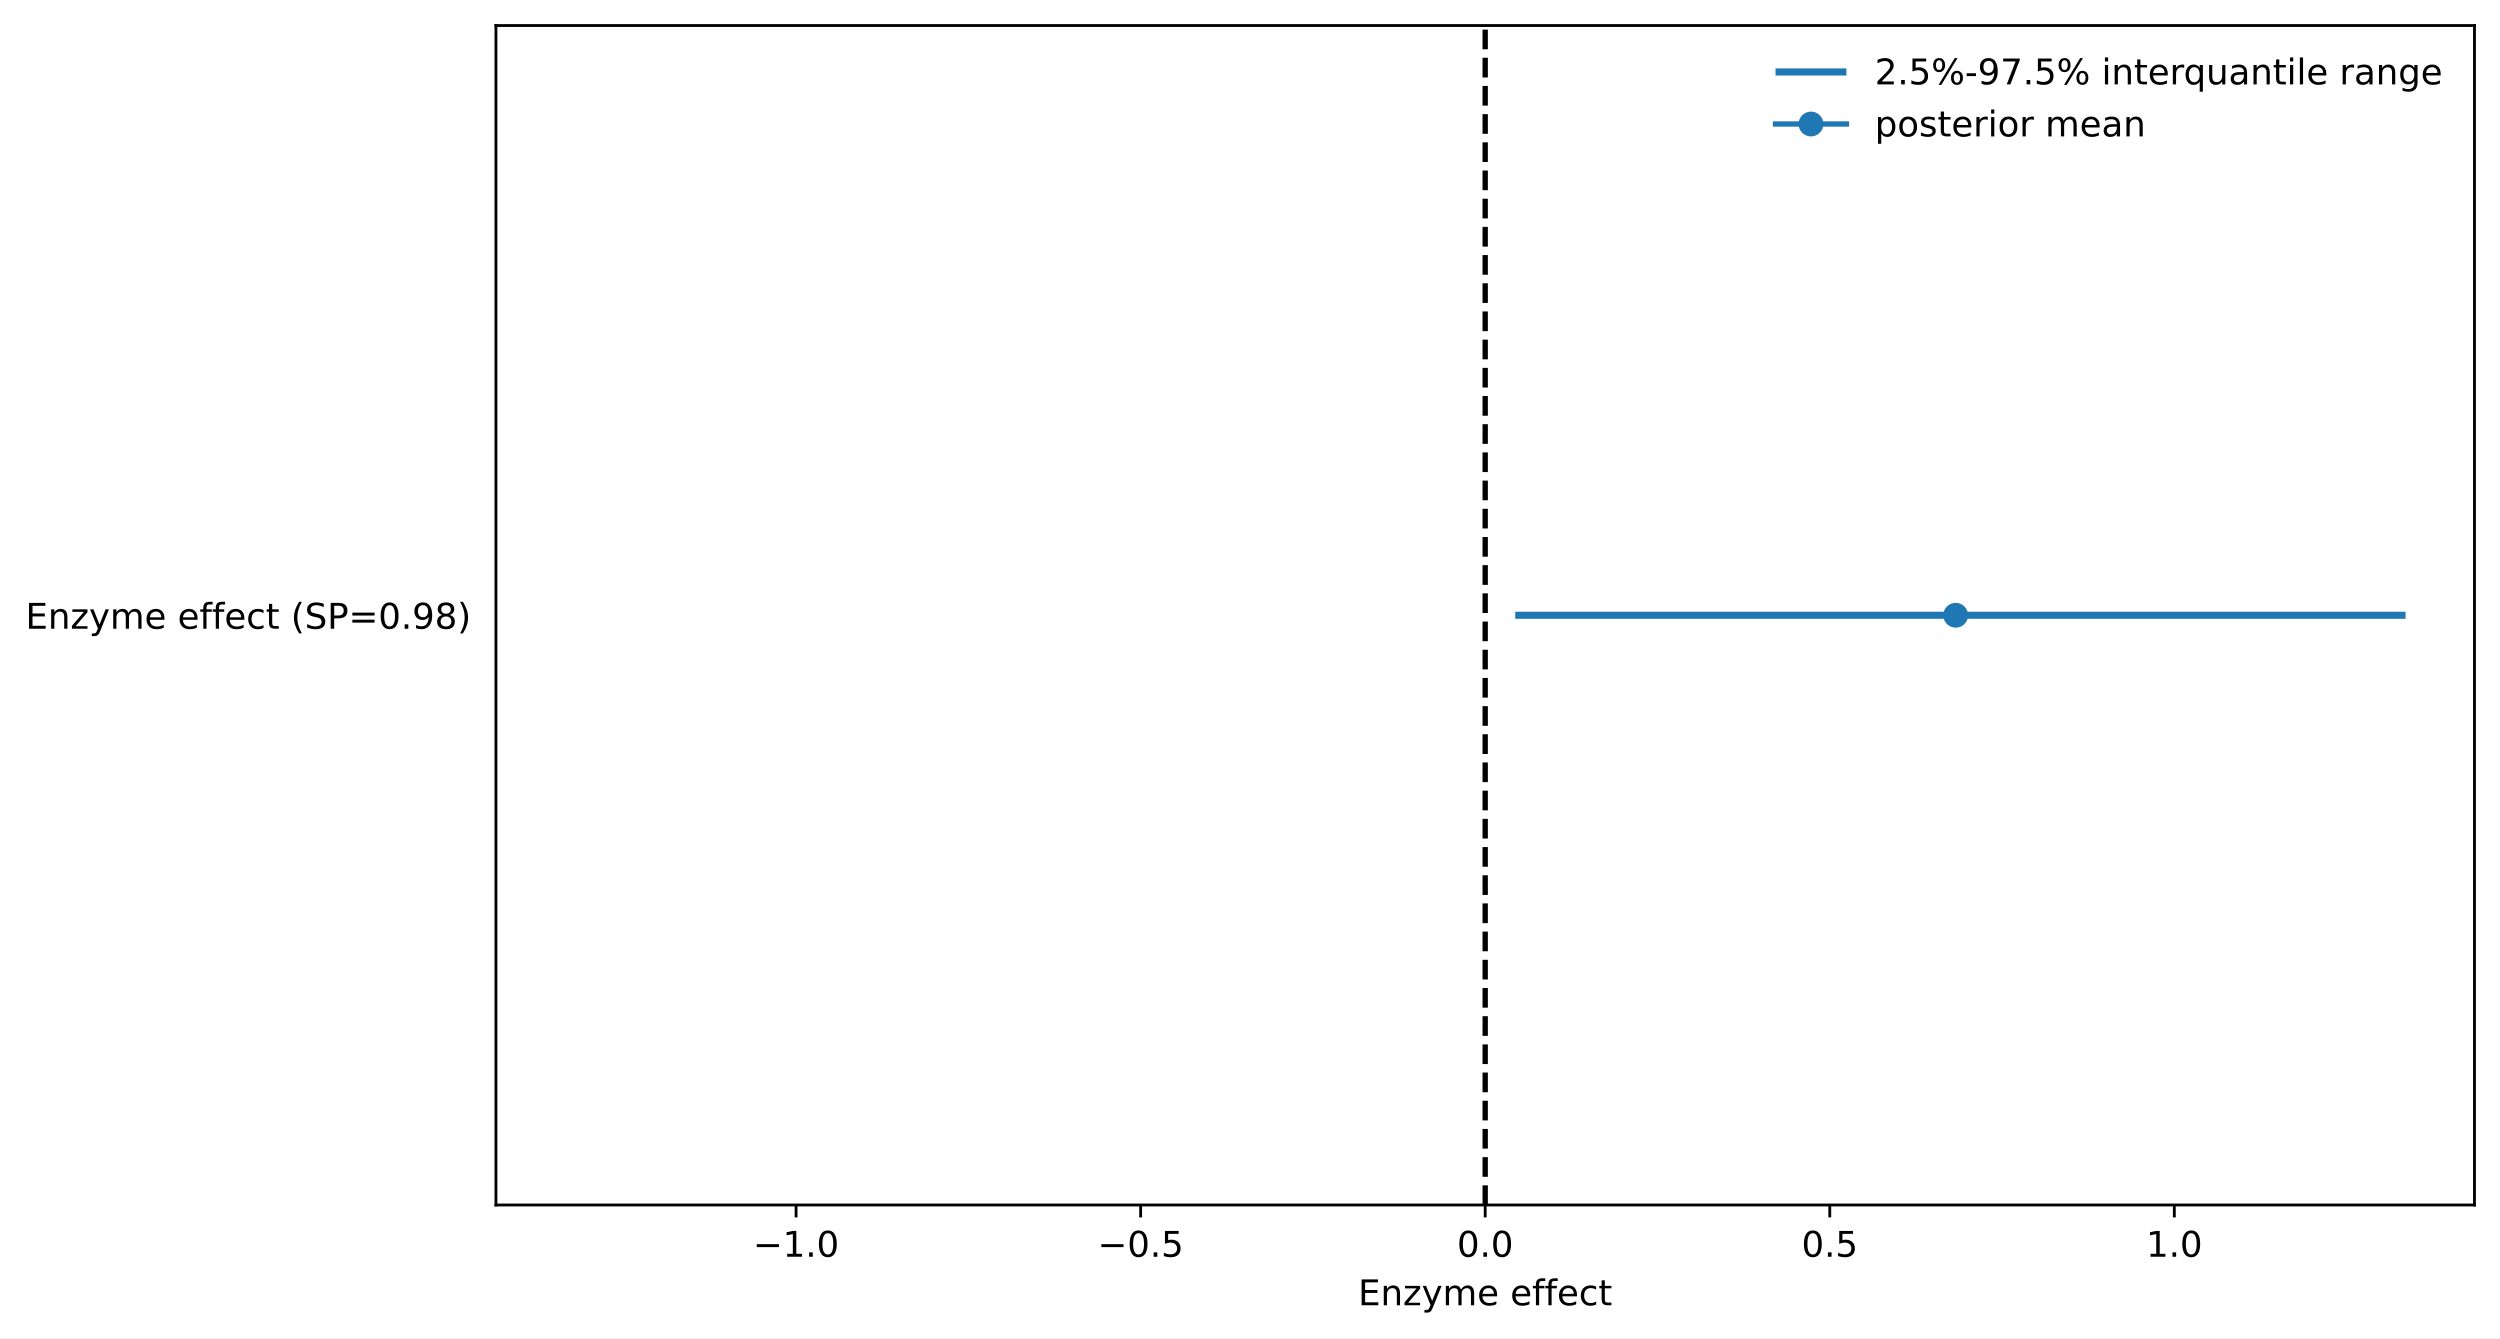
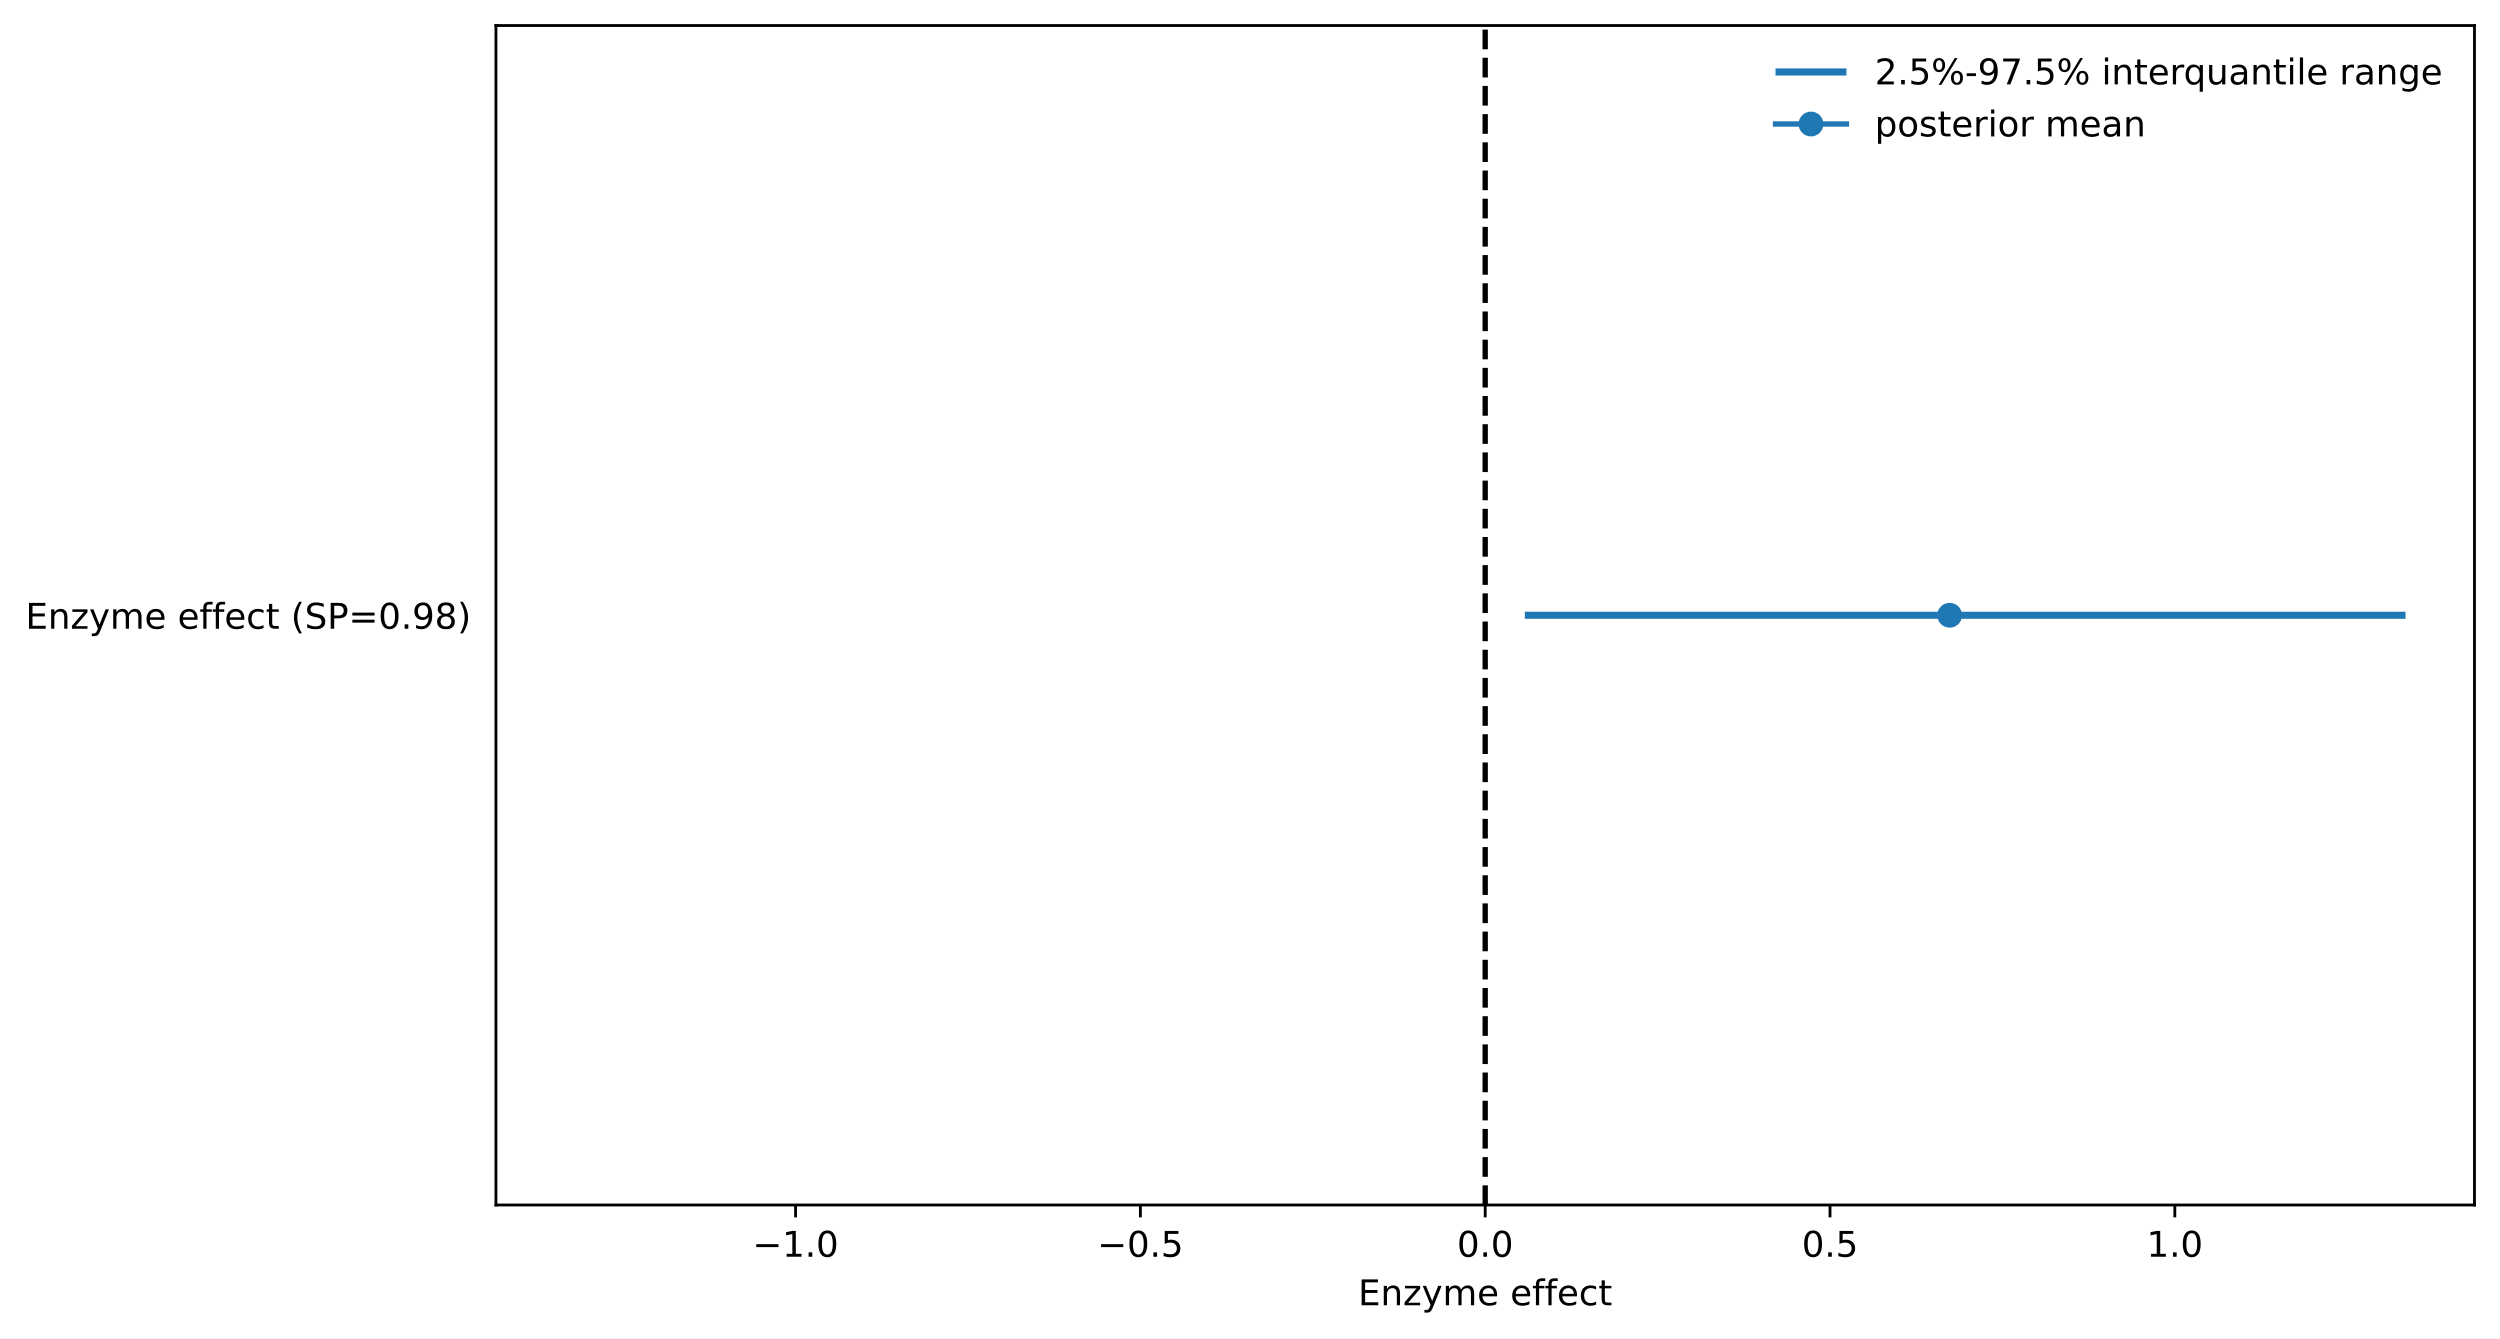
<svg xmlns="http://www.w3.org/2000/svg" xmlns:xlink="http://www.w3.org/1999/xlink" width="705.066pt" height="377.396pt" viewBox="0 0 705.066 377.396" version="1.1">
  <defs>
    <style type="text/css">*{stroke-linejoin: round; stroke-linecap: butt}</style>
  </defs>
  <g id="figure_1">
    <g id="patch_1">
      <path d="M 0 377.396  L 705.066 377.396  L 705.066 0  L 0 0  z " style="fill: #ffffff" />
    </g>
    <g id="axes_1">
      <g id="patch_2">
        <path d="M 139.866 339.84  L 697.866 339.84  L 697.866 7.2  L 139.866 7.2  z " style="fill: #ffffff" />
      </g>
      <g id="matplotlib.axis_1">
        <g id="xtick_1">
          <g id="line2d_1">
            <defs>
-               <path id="m5a4a6a58b0" d="M 0 0  L 0 3.5  " style="stroke: #000000; stroke-width: 0.8" />
-             </defs>
-             <g>
-               <use xlink:href="#m5a4a6a58b0" x="224.515" y="339.84" style="stroke: #000000; stroke-width: 0.8" />
+               <path id="m4d3c472b7f" d="M 0 0  L 0 3.5  " style="stroke: #000000; stroke-width: 0.8" />
+             </defs>
+             <g>
+               <use xlink:href="#m4d3c472b7f" x="224.374" y="339.84" style="stroke: #000000; stroke-width: 0.8" />
            </g>
          </g>
          <g id="text_1">
-             <g transform="translate(212.3733 354.4384) scale(0.1 -0.1)">
+             <g transform="translate(212.2325 354.4384) scale(0.1 -0.1)">
              <defs>
                <path id="DejaVuSans-2212" d="M 678 2272  L 4684 2272  L 4684 1741  L 678 1741  L 678 2272  z " transform="scale(0.015625)" />
                <path id="DejaVuSans-31" d="M 794 531  L 1825 531  L 1825 4091  L 703 3866  L 703 4441  L 1819 4666  L 2450 4666  L 2450 531  L 3481 531  L 3481 0  L 794 0  L 794 531  z " transform="scale(0.015625)" />
                <path id="DejaVuSans-2e" d="M 684 794  L 1344 794  L 1344 0  L 684 0  L 684 794  z " transform="scale(0.015625)" />
                <path id="DejaVuSans-30" d="M 2034 4250  Q 1547 4250 1301 3770  Q 1056 3291 1056 2328  Q 1056 1369 1301 889  Q 1547 409 2034 409  Q 2525 409 2770 889  Q 3016 1369 3016 2328  Q 3016 3291 2770 3770  Q 2525 4250 2034 4250  z M 2034 4750  Q 2819 4750 3233 4129  Q 3647 3509 3647 2328  Q 3647 1150 3233 529  Q 2819 -91 2034 -91  Q 1250 -91 836 529  Q 422 1150 422 2328  Q 422 3509 836 4129  Q 1250 4750 2034 4750  z " transform="scale(0.015625)" />
              </defs>
              <use xlink:href="#DejaVuSans-2212" />
              <use xlink:href="#DejaVuSans-31" transform="translate(83.78906 0)" />
              <use xlink:href="#DejaVuSans-2e" transform="translate(147.4121 0)" />
              <use xlink:href="#DejaVuSans-30" transform="translate(179.1992 0)" />
            </g>
          </g>
        </g>
        <g id="xtick_2">
          <g id="line2d_2">
            <g>
-               <use xlink:href="#m5a4a6a58b0" x="321.69" y="339.84" style="stroke: #000000; stroke-width: 0.8" />
+               <use xlink:href="#m4d3c472b7f" x="321.62" y="339.84" style="stroke: #000000; stroke-width: 0.8" />
            </g>
          </g>
          <g id="text_2">
-             <g transform="translate(309.5487 354.4384) scale(0.1 -0.1)">
+             <g transform="translate(309.4783 354.4384) scale(0.1 -0.1)">
              <defs>
                <path id="DejaVuSans-35" d="M 691 4666  L 3169 4666  L 3169 4134  L 1269 4134  L 1269 2991  Q 1406 3038 1543 3061  Q 1681 3084 1819 3084  Q 2600 3084 3056 2656  Q 3513 2228 3513 1497  Q 3513 744 3044 326  Q 2575 -91 1722 -91  Q 1428 -91 1123 -41  Q 819 9 494 109  L 494 744  Q 775 591 1075 516  Q 1375 441 1709 441  Q 2250 441 2565 725  Q 2881 1009 2881 1497  Q 2881 1984 2565 2268  Q 2250 2553 1709 2553  Q 1456 2553 1204 2497  Q 953 2441 691 2322  L 691 4666  z " transform="scale(0.015625)" />
              </defs>
              <use xlink:href="#DejaVuSans-2212" />
              <use xlink:href="#DejaVuSans-30" transform="translate(83.78906 0)" />
              <use xlink:href="#DejaVuSans-2e" transform="translate(147.4121 0)" />
              <use xlink:href="#DejaVuSans-35" transform="translate(179.1992 0)" />
            </g>
          </g>
        </g>
        <g id="xtick_3">
          <g id="line2d_3">
            <g>
-               <use xlink:href="#m5a4a6a58b0" x="418.866" y="339.84" style="stroke: #000000; stroke-width: 0.8" />
+               <use xlink:href="#m4d3c472b7f" x="418.866" y="339.84" style="stroke: #000000; stroke-width: 0.8" />
            </g>
          </g>
          <g id="text_3">
            <g transform="translate(410.9141 354.4384) scale(0.1 -0.1)">
              <use xlink:href="#DejaVuSans-30" />
              <use xlink:href="#DejaVuSans-2e" transform="translate(63.62305 0)" />
              <use xlink:href="#DejaVuSans-30" transform="translate(95.41016 0)" />
            </g>
          </g>
        </g>
        <g id="xtick_4">
          <g id="line2d_4">
            <g>
-               <use xlink:href="#m5a4a6a58b0" x="516.041" y="339.84" style="stroke: #000000; stroke-width: 0.8" />
+               <use xlink:href="#m4d3c472b7f" x="516.112" y="339.84" style="stroke: #000000; stroke-width: 0.8" />
            </g>
          </g>
          <g id="text_4">
-             <g transform="translate(508.0895 354.4384) scale(0.1 -0.1)">
+             <g transform="translate(508.1599 354.4384) scale(0.1 -0.1)">
              <use xlink:href="#DejaVuSans-30" />
              <use xlink:href="#DejaVuSans-2e" transform="translate(63.62305 0)" />
              <use xlink:href="#DejaVuSans-35" transform="translate(95.41016 0)" />
            </g>
          </g>
        </g>
        <g id="xtick_5">
          <g id="line2d_5">
            <g>
-               <use xlink:href="#m5a4a6a58b0" x="613.217" y="339.84" style="stroke: #000000; stroke-width: 0.8" />
+               <use xlink:href="#m4d3c472b7f" x="613.357" y="339.84" style="stroke: #000000; stroke-width: 0.8" />
            </g>
          </g>
          <g id="text_5">
-             <g transform="translate(605.265 354.4384) scale(0.1 -0.1)">
+             <g transform="translate(605.4058 354.4384) scale(0.1 -0.1)">
              <use xlink:href="#DejaVuSans-31" />
              <use xlink:href="#DejaVuSans-2e" transform="translate(63.62305 0)" />
              <use xlink:href="#DejaVuSans-30" transform="translate(95.41016 0)" />
            </g>
          </g>
        </g>
        <g id="text_6">
          <g transform="translate(383.0352 368.1166) scale(0.1 -0.1)">
            <defs>
              <path id="DejaVuSans-45" d="M 628 4666  L 3578 4666  L 3578 4134  L 1259 4134  L 1259 2753  L 3481 2753  L 3481 2222  L 1259 2222  L 1259 531  L 3634 531  L 3634 0  L 628 0  L 628 4666  z " transform="scale(0.015625)" />
              <path id="DejaVuSans-6e" d="M 3513 2113  L 3513 0  L 2938 0  L 2938 2094  Q 2938 2591 2744 2837  Q 2550 3084 2163 3084  Q 1697 3084 1428 2787  Q 1159 2491 1159 1978  L 1159 0  L 581 0  L 581 3500  L 1159 3500  L 1159 2956  Q 1366 3272 1645 3428  Q 1925 3584 2291 3584  Q 2894 3584 3203 3211  Q 3513 2838 3513 2113  z " transform="scale(0.015625)" />
              <path id="DejaVuSans-7a" d="M 353 3500  L 3084 3500  L 3084 2975  L 922 459  L 3084 459  L 3084 0  L 275 0  L 275 525  L 2438 3041  L 353 3041  L 353 3500  z " transform="scale(0.015625)" />
              <path id="DejaVuSans-79" d="M 2059 -325  Q 1816 -950 1584 -1140  Q 1353 -1331 966 -1331  L 506 -1331  L 506 -850  L 844 -850  Q 1081 -850 1212 -737  Q 1344 -625 1503 -206  L 1606 56  L 191 3500  L 800 3500  L 1894 763  L 2988 3500  L 3597 3500  L 2059 -325  z " transform="scale(0.015625)" />
              <path id="DejaVuSans-6d" d="M 3328 2828  Q 3544 3216 3844 3400  Q 4144 3584 4550 3584  Q 5097 3584 5394 3201  Q 5691 2819 5691 2113  L 5691 0  L 5113 0  L 5113 2094  Q 5113 2597 4934 2840  Q 4756 3084 4391 3084  Q 3944 3084 3684 2787  Q 3425 2491 3425 1978  L 3425 0  L 2847 0  L 2847 2094  Q 2847 2600 2669 2842  Q 2491 3084 2119 3084  Q 1678 3084 1418 2786  Q 1159 2488 1159 1978  L 1159 0  L 581 0  L 581 3500  L 1159 3500  L 1159 2956  Q 1356 3278 1631 3431  Q 1906 3584 2284 3584  Q 2666 3584 2933 3390  Q 3200 3197 3328 2828  z " transform="scale(0.015625)" />
              <path id="DejaVuSans-65" d="M 3597 1894  L 3597 1613  L 953 1613  Q 991 1019 1311 708  Q 1631 397 2203 397  Q 2534 397 2845 478  Q 3156 559 3463 722  L 3463 178  Q 3153 47 2828 -22  Q 2503 -91 2169 -91  Q 1331 -91 842 396  Q 353 884 353 1716  Q 353 2575 817 3079  Q 1281 3584 2069 3584  Q 2775 3584 3186 3129  Q 3597 2675 3597 1894  z M 3022 2063  Q 3016 2534 2758 2815  Q 2500 3097 2075 3097  Q 1594 3097 1305 2825  Q 1016 2553 972 2059  L 3022 2063  z " transform="scale(0.015625)" />
              <path id="DejaVuSans-20" transform="scale(0.015625)" />
              <path id="DejaVuSans-66" d="M 2375 4863  L 2375 4384  L 1825 4384  Q 1516 4384 1395 4259  Q 1275 4134 1275 3809  L 1275 3500  L 2222 3500  L 2222 3053  L 1275 3053  L 1275 0  L 697 0  L 697 3053  L 147 3053  L 147 3500  L 697 3500  L 697 3744  Q 697 4328 969 4595  Q 1241 4863 1831 4863  L 2375 4863  z " transform="scale(0.015625)" />
              <path id="DejaVuSans-63" d="M 3122 3366  L 3122 2828  Q 2878 2963 2633 3030  Q 2388 3097 2138 3097  Q 1578 3097 1268 2742  Q 959 2388 959 1747  Q 959 1106 1268 751  Q 1578 397 2138 397  Q 2388 397 2633 464  Q 2878 531 3122 666  L 3122 134  Q 2881 22 2623 -34  Q 2366 -91 2075 -91  Q 1284 -91 818 406  Q 353 903 353 1747  Q 353 2603 823 3093  Q 1294 3584 2113 3584  Q 2378 3584 2631 3529  Q 2884 3475 3122 3366  z " transform="scale(0.015625)" />
              <path id="DejaVuSans-74" d="M 1172 4494  L 1172 3500  L 2356 3500  L 2356 3053  L 1172 3053  L 1172 1153  Q 1172 725 1289 603  Q 1406 481 1766 481  L 2356 481  L 2356 0  L 1766 0  Q 1100 0 847 248  Q 594 497 594 1153  L 594 3053  L 172 3053  L 172 3500  L 594 3500  L 594 4494  L 1172 4494  z " transform="scale(0.015625)" />
            </defs>
            <use xlink:href="#DejaVuSans-45" />
            <use xlink:href="#DejaVuSans-6e" transform="translate(63.18359 0)" />
            <use xlink:href="#DejaVuSans-7a" transform="translate(126.5625 0)" />
            <use xlink:href="#DejaVuSans-79" transform="translate(179.0527 0)" />
            <use xlink:href="#DejaVuSans-6d" transform="translate(238.2324 0)" />
            <use xlink:href="#DejaVuSans-65" transform="translate(335.6445 0)" />
            <use xlink:href="#DejaVuSans-20" transform="translate(397.168 0)" />
            <use xlink:href="#DejaVuSans-65" transform="translate(428.9551 0)" />
            <use xlink:href="#DejaVuSans-66" transform="translate(490.4785 0)" />
            <use xlink:href="#DejaVuSans-66" transform="translate(525.6836 0)" />
            <use xlink:href="#DejaVuSans-65" transform="translate(560.8887 0)" />
            <use xlink:href="#DejaVuSans-63" transform="translate(622.4121 0)" />
            <use xlink:href="#DejaVuSans-74" transform="translate(677.3926 0)" />
          </g>
        </g>
      </g>
      <g id="matplotlib.axis_2">
        <g id="ytick_1" />
        <g id="ytick_2">
          <g id="text_7">
            <g transform="translate(7.2 177.3192) scale(0.1 -0.1)">
              <defs>
                <path id="DejaVuSans-28" d="M 1984 4856  Q 1566 4138 1362 3434  Q 1159 2731 1159 2009  Q 1159 1288 1364 580  Q 1569 -128 1984 -844  L 1484 -844  Q 1016 -109 783 600  Q 550 1309 550 2009  Q 550 2706 781 3412  Q 1013 4119 1484 4856  L 1984 4856  z " transform="scale(0.015625)" />
                <path id="DejaVuSans-53" d="M 3425 4513  L 3425 3897  Q 3066 4069 2747 4153  Q 2428 4238 2131 4238  Q 1616 4238 1336 4038  Q 1056 3838 1056 3469  Q 1056 3159 1242 3001  Q 1428 2844 1947 2747  L 2328 2669  Q 3034 2534 3370 2195  Q 3706 1856 3706 1288  Q 3706 609 3251 259  Q 2797 -91 1919 -91  Q 1588 -91 1214 -16  Q 841 59 441 206  L 441 856  Q 825 641 1194 531  Q 1563 422 1919 422  Q 2459 422 2753 634  Q 3047 847 3047 1241  Q 3047 1584 2836 1778  Q 2625 1972 2144 2069  L 1759 2144  Q 1053 2284 737 2584  Q 422 2884 422 3419  Q 422 4038 858 4394  Q 1294 4750 2059 4750  Q 2388 4750 2728 4690  Q 3069 4631 3425 4513  z " transform="scale(0.015625)" />
                <path id="DejaVuSans-50" d="M 1259 4147  L 1259 2394  L 2053 2394  Q 2494 2394 2734 2622  Q 2975 2850 2975 3272  Q 2975 3691 2734 3919  Q 2494 4147 2053 4147  L 1259 4147  z M 628 4666  L 2053 4666  Q 2838 4666 3239 4311  Q 3641 3956 3641 3272  Q 3641 2581 3239 2228  Q 2838 1875 2053 1875  L 1259 1875  L 1259 0  L 628 0  L 628 4666  z " transform="scale(0.015625)" />
                <path id="DejaVuSans-3d" d="M 678 2906  L 4684 2906  L 4684 2381  L 678 2381  L 678 2906  z M 678 1631  L 4684 1631  L 4684 1100  L 678 1100  L 678 1631  z " transform="scale(0.015625)" />
                <path id="DejaVuSans-39" d="M 703 97  L 703 672  Q 941 559 1184 500  Q 1428 441 1663 441  Q 2288 441 2617 861  Q 2947 1281 2994 2138  Q 2813 1869 2534 1725  Q 2256 1581 1919 1581  Q 1219 1581 811 2004  Q 403 2428 403 3163  Q 403 3881 828 4315  Q 1253 4750 1959 4750  Q 2769 4750 3195 4129  Q 3622 3509 3622 2328  Q 3622 1225 3098 567  Q 2575 -91 1691 -91  Q 1453 -91 1209 -44  Q 966 3 703 97  z M 1959 2075  Q 2384 2075 2632 2365  Q 2881 2656 2881 3163  Q 2881 3666 2632 3958  Q 2384 4250 1959 4250  Q 1534 4250 1286 3958  Q 1038 3666 1038 3163  Q 1038 2656 1286 2365  Q 1534 2075 1959 2075  z " transform="scale(0.015625)" />
                <path id="DejaVuSans-38" d="M 2034 2216  Q 1584 2216 1326 1975  Q 1069 1734 1069 1313  Q 1069 891 1326 650  Q 1584 409 2034 409  Q 2484 409 2743 651  Q 3003 894 3003 1313  Q 3003 1734 2745 1975  Q 2488 2216 2034 2216  z M 1403 2484  Q 997 2584 770 2862  Q 544 3141 544 3541  Q 544 4100 942 4425  Q 1341 4750 2034 4750  Q 2731 4750 3128 4425  Q 3525 4100 3525 3541  Q 3525 3141 3298 2862  Q 3072 2584 2669 2484  Q 3125 2378 3379 2068  Q 3634 1759 3634 1313  Q 3634 634 3220 271  Q 2806 -91 2034 -91  Q 1263 -91 848 271  Q 434 634 434 1313  Q 434 1759 690 2068  Q 947 2378 1403 2484  z M 1172 3481  Q 1172 3119 1398 2916  Q 1625 2713 2034 2713  Q 2441 2713 2670 2916  Q 2900 3119 2900 3481  Q 2900 3844 2670 4047  Q 2441 4250 2034 4250  Q 1625 4250 1398 4047  Q 1172 3844 1172 3481  z " transform="scale(0.015625)" />
                <path id="DejaVuSans-29" d="M 513 4856  L 1013 4856  Q 1481 4119 1714 3412  Q 1947 2706 1947 2009  Q 1947 1309 1714 600  Q 1481 -109 1013 -844  L 513 -844  Q 928 -128 1133 580  Q 1338 1288 1338 2009  Q 1338 2731 1133 3434  Q 928 4138 513 4856  z " transform="scale(0.015625)" />
              </defs>
              <use xlink:href="#DejaVuSans-45" />
              <use xlink:href="#DejaVuSans-6e" transform="translate(63.18359 0)" />
              <use xlink:href="#DejaVuSans-7a" transform="translate(126.5625 0)" />
              <use xlink:href="#DejaVuSans-79" transform="translate(179.0527 0)" />
              <use xlink:href="#DejaVuSans-6d" transform="translate(238.2324 0)" />
              <use xlink:href="#DejaVuSans-65" transform="translate(335.6445 0)" />
              <use xlink:href="#DejaVuSans-20" transform="translate(397.168 0)" />
              <use xlink:href="#DejaVuSans-65" transform="translate(428.9551 0)" />
              <use xlink:href="#DejaVuSans-66" transform="translate(490.4785 0)" />
              <use xlink:href="#DejaVuSans-66" transform="translate(525.6836 0)" />
              <use xlink:href="#DejaVuSans-65" transform="translate(560.8887 0)" />
              <use xlink:href="#DejaVuSans-63" transform="translate(622.4121 0)" />
              <use xlink:href="#DejaVuSans-74" transform="translate(677.3926 0)" />
              <use xlink:href="#DejaVuSans-20" transform="translate(716.6016 0)" />
              <use xlink:href="#DejaVuSans-28" transform="translate(748.3887 0)" />
              <use xlink:href="#DejaVuSans-53" transform="translate(787.4023 0)" />
              <use xlink:href="#DejaVuSans-50" transform="translate(850.8789 0)" />
              <use xlink:href="#DejaVuSans-3d" transform="translate(911.1816 0)" />
              <use xlink:href="#DejaVuSans-30" transform="translate(994.9707 0)" />
              <use xlink:href="#DejaVuSans-2e" transform="translate(1058.594 0)" />
              <use xlink:href="#DejaVuSans-39" transform="translate(1090.381 0)" />
              <use xlink:href="#DejaVuSans-38" transform="translate(1154.004 0)" />
              <use xlink:href="#DejaVuSans-29" transform="translate(1217.627 0)" />
            </g>
          </g>
        </g>
        <g id="ytick_3" />
      </g>
      <g id="LineCollection_1">
-         <path d="M 427.329 173.52  L 678.431 173.52  " clip-path="url(#pd7e92495d1)" style="fill: none; stroke: #1f77b4; stroke-width: 2" />
+         <path d="M 430.041 173.52  L 678.416 173.52  " clip-path="url(#pb9612f0c02)" style="fill: none; stroke: #1f77b4; stroke-width: 2" />
      </g>
      <g id="line2d_6">
-         <path d="M 551.558 173.52  " clip-path="url(#pd7e92495d1)" style="fill: none; stroke: #1f77b4; stroke-width: 1.5; stroke-linecap: square" />
+         <path d="M 549.856 173.52  " clip-path="url(#pb9612f0c02)" style="fill: none; stroke: #1f77b4; stroke-width: 1.5; stroke-linecap: square" />
        <defs>
-           <path id="mf6a222b219" d="M 0 3  C 0.796 3 1.559 2.684 2.121 2.121  C 2.684 1.559 3 0.796 3 0  C 3 -0.796 2.684 -1.559 2.121 -2.121  C 1.559 -2.684 0.796 -3 0 -3  C -0.796 -3 -1.559 -2.684 -2.121 -2.121  C -2.684 -1.559 -3 -0.796 -3 0  C -3 0.796 -2.684 1.559 -2.121 2.121  C -1.559 2.684 -0.796 3 0 3  z " style="stroke: #1f77b4" />
+           <path id="mf4c6822d37" d="M 0 3  C 0.796 3 1.559 2.684 2.121 2.121  C 2.684 1.559 3 0.796 3 0  C 3 -0.796 2.684 -1.559 2.121 -2.121  C 1.559 -2.684 0.796 -3 0 -3  C -0.796 -3 -1.559 -2.684 -2.121 -2.121  C -2.684 -1.559 -3 -0.796 -3 0  C -3 0.796 -2.684 1.559 -2.121 2.121  C -1.559 2.684 -0.796 3 0 3  z " style="stroke: #1f77b4" />
        </defs>
-         <g clip-path="url(#pd7e92495d1)">
-           <use xlink:href="#mf6a222b219" x="551.558" y="173.52" style="fill: #1f77b4; stroke: #1f77b4" />
+         <g clip-path="url(#pb9612f0c02)">
+           <use xlink:href="#mf4c6822d37" x="549.856" y="173.52" style="fill: #1f77b4; stroke: #1f77b4" />
        </g>
      </g>
      <g id="line2d_7">
-         <path d="M 418.866 339.84  L 418.866 7.2  " clip-path="url(#pd7e92495d1)" style="fill: none; stroke-dasharray: 5.55,2.4; stroke-dashoffset: 0; stroke: #000000; stroke-width: 1.5" />
+         <path d="M 418.866 339.84  L 418.866 7.2  " clip-path="url(#pb9612f0c02)" style="fill: none; stroke-dasharray: 5.55,2.4; stroke-dashoffset: 0; stroke: #000000; stroke-width: 1.5" />
      </g>
      <g id="patch_3">
        <path d="M 139.866 339.84  L 139.866 7.2  " style="fill: none; stroke: #000000; stroke-width: 0.8; stroke-linejoin: miter; stroke-linecap: square" />
      </g>
      <g id="patch_4">
        <path d="M 697.866 339.84  L 697.866 7.2  " style="fill: none; stroke: #000000; stroke-width: 0.8; stroke-linejoin: miter; stroke-linecap: square" />
      </g>
      <g id="patch_5">
        <path d="M 139.866 339.84  L 697.866 339.84  " style="fill: none; stroke: #000000; stroke-width: 0.8; stroke-linejoin: miter; stroke-linecap: square" />
      </g>
      <g id="patch_6">
        <path d="M 139.866 7.2  L 697.866 7.2  " style="fill: none; stroke: #000000; stroke-width: 0.8; stroke-linejoin: miter; stroke-linecap: square" />
      </g>
      <g id="legend_1">
        <g id="line2d_8">
          <path d="M 500.745 20.298  L 520.745 20.298  " style="fill: none; stroke: #1f77b4; stroke-width: 2" />
        </g>
        <g id="text_8">
          <g transform="translate(528.7453 23.79844) scale(0.1 -0.1)">
            <defs>
              <path id="DejaVuSans-32" d="M 1228 531  L 3431 531  L 3431 0  L 469 0  L 469 531  Q 828 903 1448 1529  Q 2069 2156 2228 2338  Q 2531 2678 2651 2914  Q 2772 3150 2772 3378  Q 2772 3750 2511 3984  Q 2250 4219 1831 4219  Q 1534 4219 1204 4116  Q 875 4013 500 3803  L 500 4441  Q 881 4594 1212 4672  Q 1544 4750 1819 4750  Q 2544 4750 2975 4387  Q 3406 4025 3406 3419  Q 3406 3131 3298 2873  Q 3191 2616 2906 2266  Q 2828 2175 2409 1742  Q 1991 1309 1228 531  z " transform="scale(0.015625)" />
              <path id="DejaVuSans-25" d="M 4653 2053  Q 4381 2053 4226 1822  Q 4072 1591 4072 1178  Q 4072 772 4226 539  Q 4381 306 4653 306  Q 4919 306 5073 539  Q 5228 772 5228 1178  Q 5228 1588 5073 1820  Q 4919 2053 4653 2053  z M 4653 2450  Q 5147 2450 5437 2106  Q 5728 1763 5728 1178  Q 5728 594 5436 251  Q 5144 -91 4653 -91  Q 4153 -91 3862 251  Q 3572 594 3572 1178  Q 3572 1766 3864 2108  Q 4156 2450 4653 2450  z M 1428 4353  Q 1159 4353 1004 4120  Q 850 3888 850 3481  Q 850 3069 1003 2837  Q 1156 2606 1428 2606  Q 1700 2606 1854 2837  Q 2009 3069 2009 3481  Q 2009 3884 1853 4118  Q 1697 4353 1428 4353  z M 4250 4750  L 4750 4750  L 1831 -91  L 1331 -91  L 4250 4750  z M 1428 4750  Q 1922 4750 2215 4408  Q 2509 4066 2509 3481  Q 2509 2891 2217 2550  Q 1925 2209 1428 2209  Q 931 2209 642 2551  Q 353 2894 353 3481  Q 353 4063 643 4406  Q 934 4750 1428 4750  z " transform="scale(0.015625)" />
              <path id="DejaVuSans-2d" d="M 313 2009  L 1997 2009  L 1997 1497  L 313 1497  L 313 2009  z " transform="scale(0.015625)" />
              <path id="DejaVuSans-37" d="M 525 4666  L 3525 4666  L 3525 4397  L 1831 0  L 1172 0  L 2766 4134  L 525 4134  L 525 4666  z " transform="scale(0.015625)" />
              <path id="DejaVuSans-69" d="M 603 3500  L 1178 3500  L 1178 0  L 603 0  L 603 3500  z M 603 4863  L 1178 4863  L 1178 4134  L 603 4134  L 603 4863  z " transform="scale(0.015625)" />
              <path id="DejaVuSans-72" d="M 2631 2963  Q 2534 3019 2420 3045  Q 2306 3072 2169 3072  Q 1681 3072 1420 2755  Q 1159 2438 1159 1844  L 1159 0  L 581 0  L 581 3500  L 1159 3500  L 1159 2956  Q 1341 3275 1631 3429  Q 1922 3584 2338 3584  Q 2397 3584 2469 3576  Q 2541 3569 2628 3553  L 2631 2963  z " transform="scale(0.015625)" />
              <path id="DejaVuSans-71" d="M 947 1747  Q 947 1113 1208 752  Q 1469 391 1925 391  Q 2381 391 2643 752  Q 2906 1113 2906 1747  Q 2906 2381 2643 2742  Q 2381 3103 1925 3103  Q 1469 3103 1208 2742  Q 947 2381 947 1747  z M 2906 525  Q 2725 213 2448 61  Q 2172 -91 1784 -91  Q 1150 -91 751 415  Q 353 922 353 1747  Q 353 2572 751 3078  Q 1150 3584 1784 3584  Q 2172 3584 2448 3432  Q 2725 3281 2906 2969  L 2906 3500  L 3481 3500  L 3481 -1331  L 2906 -1331  L 2906 525  z " transform="scale(0.015625)" />
              <path id="DejaVuSans-75" d="M 544 1381  L 544 3500  L 1119 3500  L 1119 1403  Q 1119 906 1312 657  Q 1506 409 1894 409  Q 2359 409 2629 706  Q 2900 1003 2900 1516  L 2900 3500  L 3475 3500  L 3475 0  L 2900 0  L 2900 538  Q 2691 219 2414 64  Q 2138 -91 1772 -91  Q 1169 -91 856 284  Q 544 659 544 1381  z M 1991 3584  L 1991 3584  z " transform="scale(0.015625)" />
              <path id="DejaVuSans-61" d="M 2194 1759  Q 1497 1759 1228 1600  Q 959 1441 959 1056  Q 959 750 1161 570  Q 1363 391 1709 391  Q 2188 391 2477 730  Q 2766 1069 2766 1631  L 2766 1759  L 2194 1759  z M 3341 1997  L 3341 0  L 2766 0  L 2766 531  Q 2569 213 2275 61  Q 1981 -91 1556 -91  Q 1019 -91 701 211  Q 384 513 384 1019  Q 384 1609 779 1909  Q 1175 2209 1959 2209  L 2766 2209  L 2766 2266  Q 2766 2663 2505 2880  Q 2244 3097 1772 3097  Q 1472 3097 1187 3025  Q 903 2953 641 2809  L 641 3341  Q 956 3463 1253 3523  Q 1550 3584 1831 3584  Q 2591 3584 2966 3190  Q 3341 2797 3341 1997  z " transform="scale(0.015625)" />
              <path id="DejaVuSans-6c" d="M 603 4863  L 1178 4863  L 1178 0  L 603 0  L 603 4863  z " transform="scale(0.015625)" />
              <path id="DejaVuSans-67" d="M 2906 1791  Q 2906 2416 2648 2759  Q 2391 3103 1925 3103  Q 1463 3103 1205 2759  Q 947 2416 947 1791  Q 947 1169 1205 825  Q 1463 481 1925 481  Q 2391 481 2648 825  Q 2906 1169 2906 1791  z M 3481 434  Q 3481 -459 3084 -895  Q 2688 -1331 1869 -1331  Q 1566 -1331 1297 -1286  Q 1028 -1241 775 -1147  L 775 -588  Q 1028 -725 1275 -790  Q 1522 -856 1778 -856  Q 2344 -856 2625 -561  Q 2906 -266 2906 331  L 2906 616  Q 2728 306 2450 153  Q 2172 0 1784 0  Q 1141 0 747 490  Q 353 981 353 1791  Q 353 2603 747 3093  Q 1141 3584 1784 3584  Q 2172 3584 2450 3431  Q 2728 3278 2906 2969  L 2906 3500  L 3481 3500  L 3481 434  z " transform="scale(0.015625)" />
            </defs>
            <use xlink:href="#DejaVuSans-32" />
            <use xlink:href="#DejaVuSans-2e" transform="translate(63.62305 0)" />
            <use xlink:href="#DejaVuSans-35" transform="translate(95.41016 0)" />
            <use xlink:href="#DejaVuSans-25" transform="translate(159.0332 0)" />
            <use xlink:href="#DejaVuSans-2d" transform="translate(254.0527 0)" />
            <use xlink:href="#DejaVuSans-39" transform="translate(290.1367 0)" />
            <use xlink:href="#DejaVuSans-37" transform="translate(353.7598 0)" />
            <use xlink:href="#DejaVuSans-2e" transform="translate(417.3828 0)" />
            <use xlink:href="#DejaVuSans-35" transform="translate(449.1699 0)" />
            <use xlink:href="#DejaVuSans-25" transform="translate(512.793 0)" />
            <use xlink:href="#DejaVuSans-20" transform="translate(607.8125 0)" />
            <use xlink:href="#DejaVuSans-69" transform="translate(639.5996 0)" />
            <use xlink:href="#DejaVuSans-6e" transform="translate(667.3828 0)" />
            <use xlink:href="#DejaVuSans-74" transform="translate(730.7617 0)" />
            <use xlink:href="#DejaVuSans-65" transform="translate(769.9707 0)" />
            <use xlink:href="#DejaVuSans-72" transform="translate(831.4941 0)" />
            <use xlink:href="#DejaVuSans-71" transform="translate(870.8574 0)" />
            <use xlink:href="#DejaVuSans-75" transform="translate(934.334 0)" />
            <use xlink:href="#DejaVuSans-61" transform="translate(997.7129 0)" />
            <use xlink:href="#DejaVuSans-6e" transform="translate(1058.992 0)" />
            <use xlink:href="#DejaVuSans-74" transform="translate(1122.371 0)" />
            <use xlink:href="#DejaVuSans-69" transform="translate(1161.58 0)" />
            <use xlink:href="#DejaVuSans-6c" transform="translate(1189.363 0)" />
            <use xlink:href="#DejaVuSans-65" transform="translate(1217.146 0)" />
            <use xlink:href="#DejaVuSans-20" transform="translate(1278.67 0)" />
            <use xlink:href="#DejaVuSans-72" transform="translate(1310.457 0)" />
            <use xlink:href="#DejaVuSans-61" transform="translate(1351.57 0)" />
            <use xlink:href="#DejaVuSans-6e" transform="translate(1412.85 0)" />
            <use xlink:href="#DejaVuSans-67" transform="translate(1476.229 0)" />
            <use xlink:href="#DejaVuSans-65" transform="translate(1539.705 0)" />
          </g>
        </g>
        <g id="line2d_9">
          <path d="M 500.745 34.977  L 510.745 34.977  L 520.745 34.977  " style="fill: none; stroke: #1f77b4; stroke-width: 1.5; stroke-linecap: square" />
          <g>
-             <use xlink:href="#mf6a222b219" x="510.745" y="34.977" style="fill: #1f77b4; stroke: #1f77b4" />
+             <use xlink:href="#mf4c6822d37" x="510.745" y="34.977" style="fill: #1f77b4; stroke: #1f77b4" />
          </g>
        </g>
        <g id="text_9">
          <g transform="translate(528.7453 38.47656) scale(0.1 -0.1)">
            <defs>
              <path id="DejaVuSans-70" d="M 1159 525  L 1159 -1331  L 581 -1331  L 581 3500  L 1159 3500  L 1159 2969  Q 1341 3281 1617 3432  Q 1894 3584 2278 3584  Q 2916 3584 3314 3078  Q 3713 2572 3713 1747  Q 3713 922 3314 415  Q 2916 -91 2278 -91  Q 1894 -91 1617 61  Q 1341 213 1159 525  z M 3116 1747  Q 3116 2381 2855 2742  Q 2594 3103 2138 3103  Q 1681 3103 1420 2742  Q 1159 2381 1159 1747  Q 1159 1113 1420 752  Q 1681 391 2138 391  Q 2594 391 2855 752  Q 3116 1113 3116 1747  z " transform="scale(0.015625)" />
              <path id="DejaVuSans-6f" d="M 1959 3097  Q 1497 3097 1228 2736  Q 959 2375 959 1747  Q 959 1119 1226 758  Q 1494 397 1959 397  Q 2419 397 2687 759  Q 2956 1122 2956 1747  Q 2956 2369 2687 2733  Q 2419 3097 1959 3097  z M 1959 3584  Q 2709 3584 3137 3096  Q 3566 2609 3566 1747  Q 3566 888 3137 398  Q 2709 -91 1959 -91  Q 1206 -91 779 398  Q 353 888 353 1747  Q 353 2609 779 3096  Q 1206 3584 1959 3584  z " transform="scale(0.015625)" />
              <path id="DejaVuSans-73" d="M 2834 3397  L 2834 2853  Q 2591 2978 2328 3040  Q 2066 3103 1784 3103  Q 1356 3103 1142 2972  Q 928 2841 928 2578  Q 928 2378 1081 2264  Q 1234 2150 1697 2047  L 1894 2003  Q 2506 1872 2764 1633  Q 3022 1394 3022 966  Q 3022 478 2636 193  Q 2250 -91 1575 -91  Q 1294 -91 989 -36  Q 684 19 347 128  L 347 722  Q 666 556 975 473  Q 1284 391 1588 391  Q 1994 391 2212 530  Q 2431 669 2431 922  Q 2431 1156 2273 1281  Q 2116 1406 1581 1522  L 1381 1569  Q 847 1681 609 1914  Q 372 2147 372 2553  Q 372 3047 722 3315  Q 1072 3584 1716 3584  Q 2034 3584 2315 3537  Q 2597 3491 2834 3397  z " transform="scale(0.015625)" />
            </defs>
            <use xlink:href="#DejaVuSans-70" />
            <use xlink:href="#DejaVuSans-6f" transform="translate(63.47656 0)" />
            <use xlink:href="#DejaVuSans-73" transform="translate(124.6582 0)" />
            <use xlink:href="#DejaVuSans-74" transform="translate(176.7578 0)" />
            <use xlink:href="#DejaVuSans-65" transform="translate(215.9668 0)" />
            <use xlink:href="#DejaVuSans-72" transform="translate(277.4902 0)" />
            <use xlink:href="#DejaVuSans-69" transform="translate(318.6035 0)" />
            <use xlink:href="#DejaVuSans-6f" transform="translate(346.3867 0)" />
            <use xlink:href="#DejaVuSans-72" transform="translate(407.5684 0)" />
            <use xlink:href="#DejaVuSans-20" transform="translate(448.6816 0)" />
            <use xlink:href="#DejaVuSans-6d" transform="translate(480.4688 0)" />
            <use xlink:href="#DejaVuSans-65" transform="translate(577.8809 0)" />
            <use xlink:href="#DejaVuSans-61" transform="translate(639.4043 0)" />
            <use xlink:href="#DejaVuSans-6e" transform="translate(700.6836 0)" />
          </g>
        </g>
      </g>
    </g>
  </g>
  <defs>
-     <clipPath id="pd7e92495d1">
+     <clipPath id="pb9612f0c02">
      <rect x="139.866" y="7.2" width="558" height="332.64" />
    </clipPath>
  </defs>
</svg>
